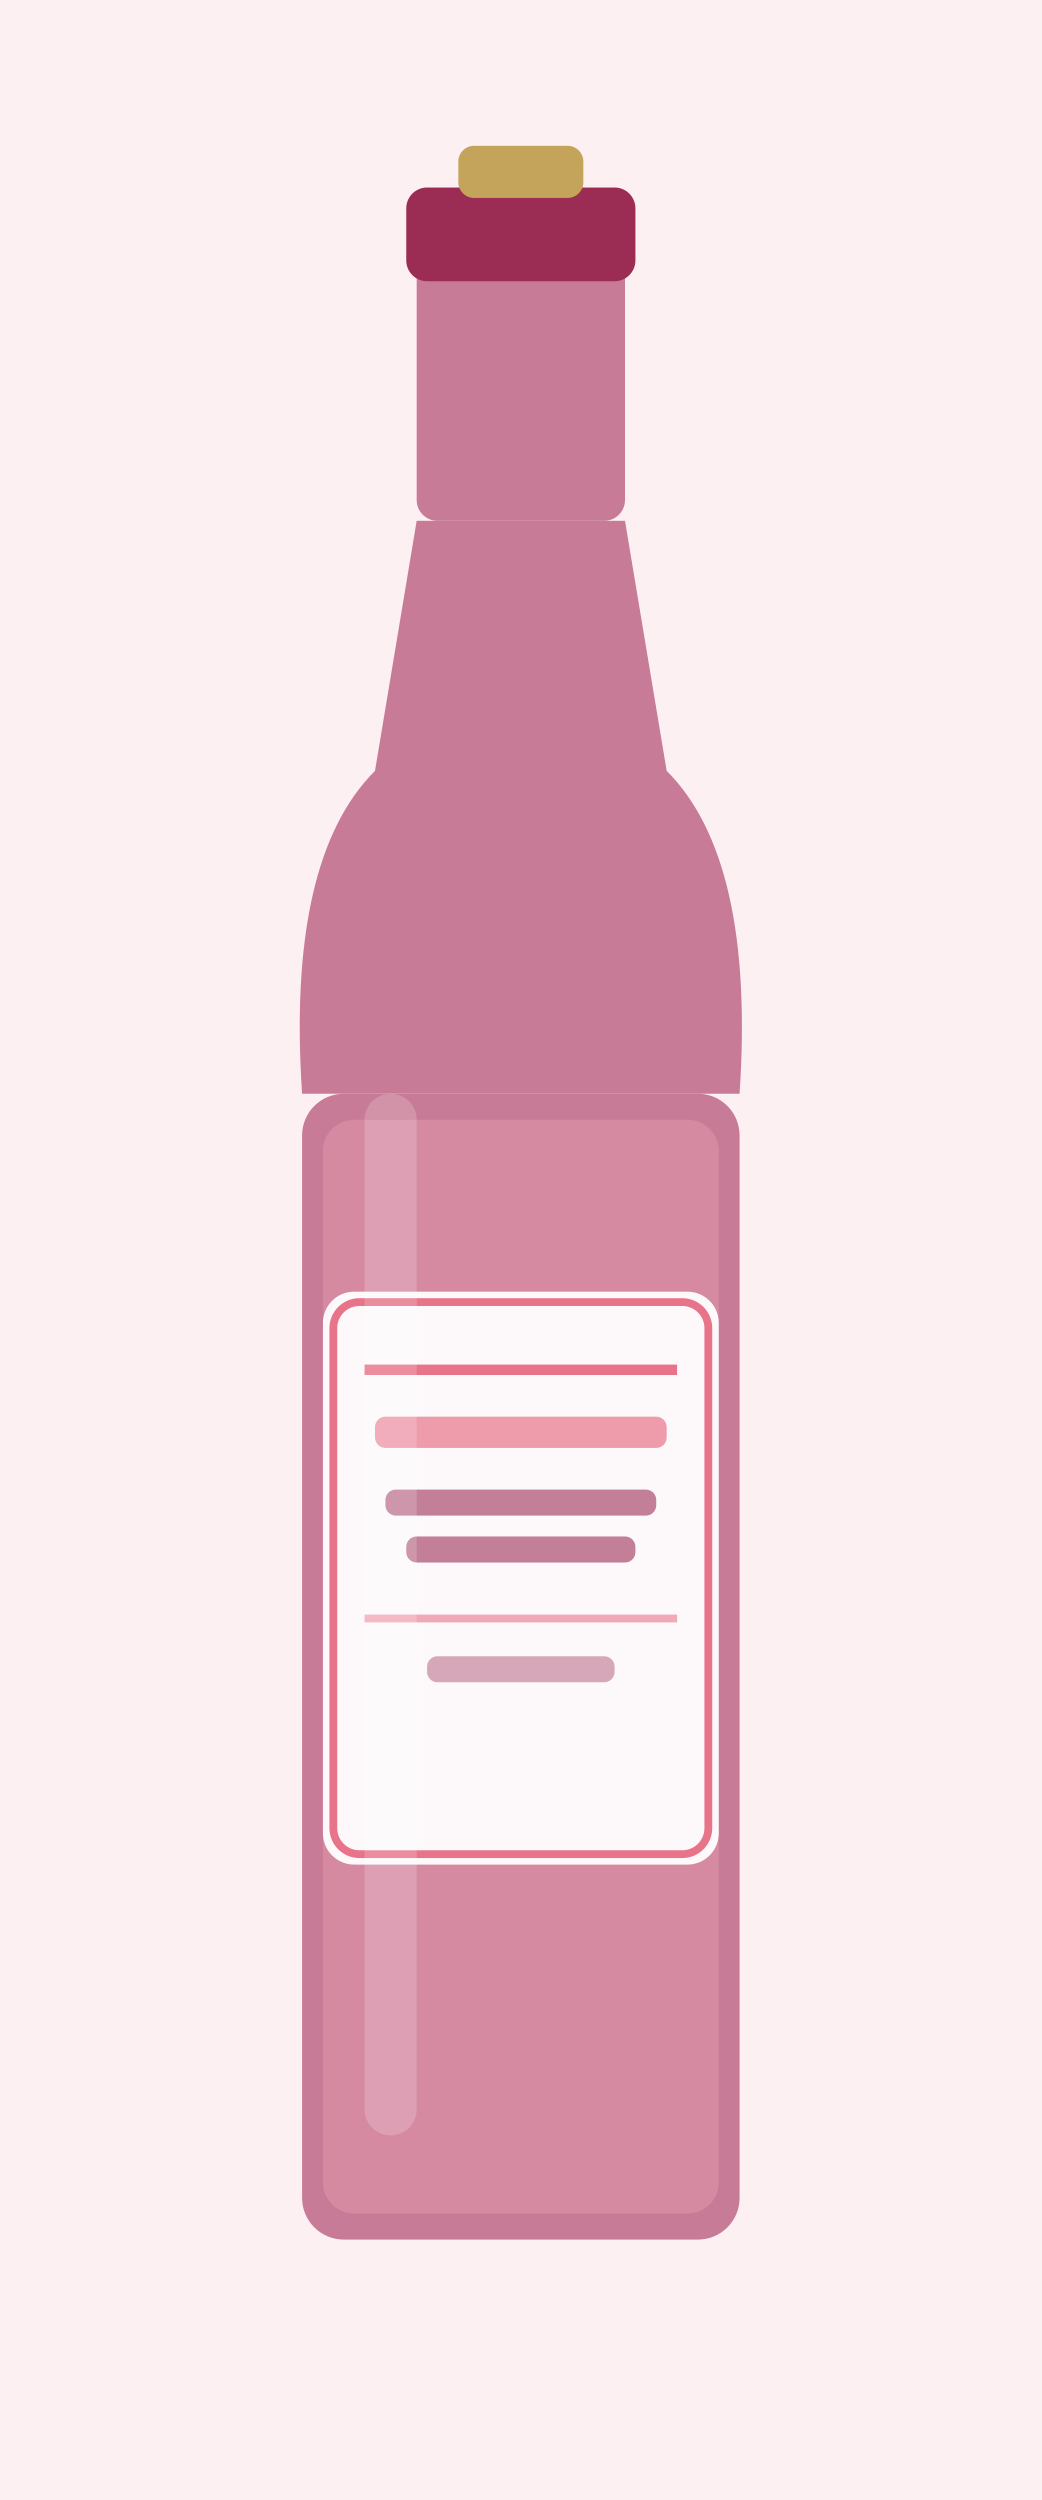
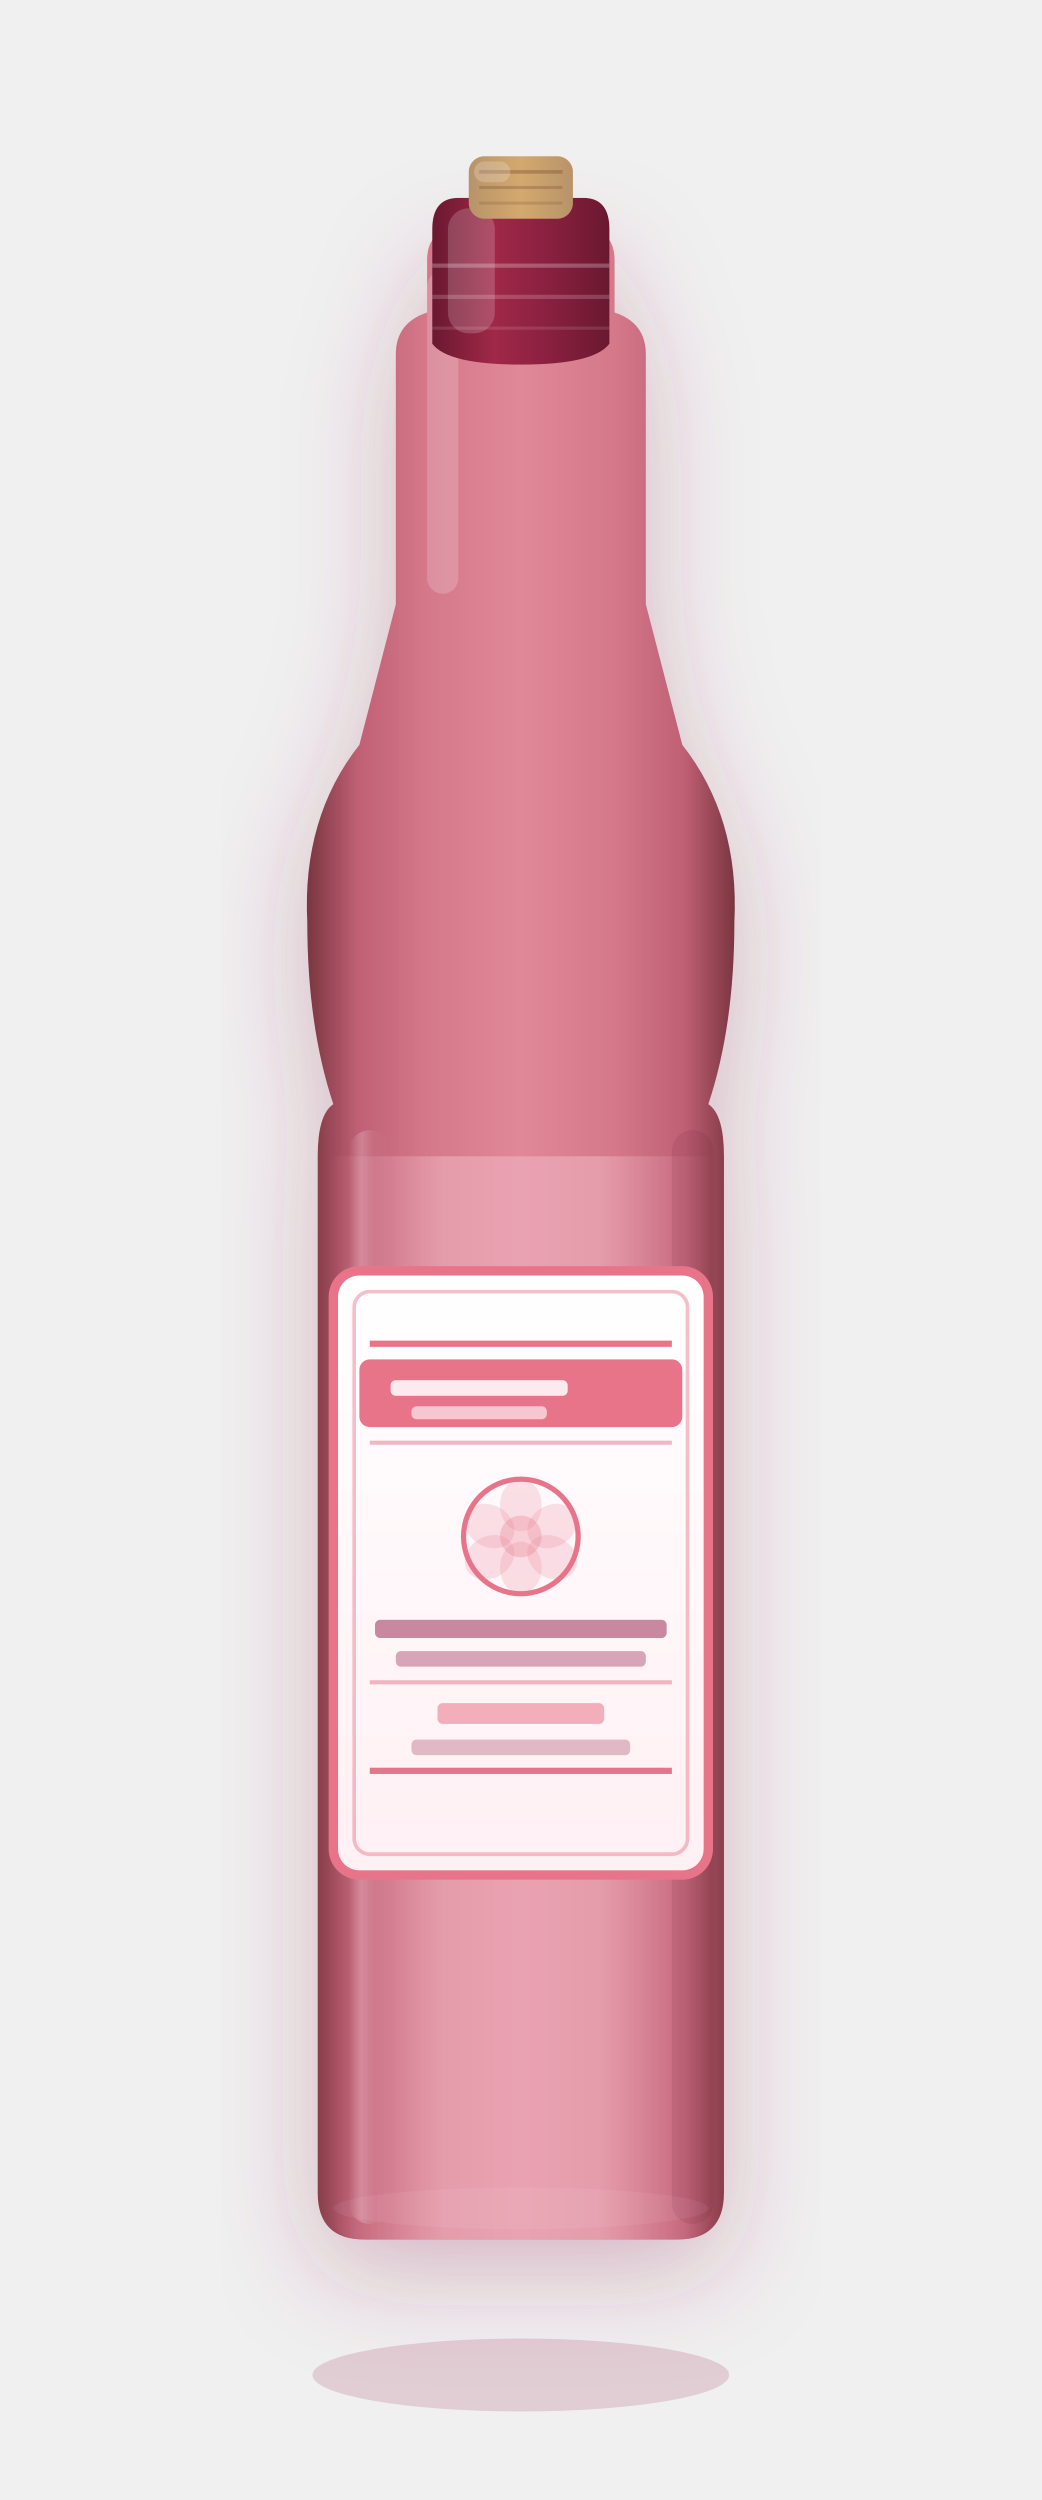
- <svg xmlns="http://www.w3.org/2000/svg" width="200" height="480">
-   <rect width="200" height="480" fill="#fdf0f3" />
-   <rect x="58" y="210" width="84" height="220" rx="8" fill="#C87B96" />
-   <path d="M58,210 Q55,165 72,148 L80,100 L120,100 L128,148 Q145,165 142,210 Z" fill="#C87B96" />
-   <rect x="80" y="42" width="40" height="58" rx="4" fill="#C87B96" />
-   <rect x="62" y="215" width="76" height="210" rx="6" fill="#E8A0B4" opacity="0.4" />
-   <rect x="78" y="36" width="44" height="18" rx="4" fill="#9B2D55" />
-   <rect x="88" y="28" width="24" height="10" rx="3" fill="#C4A35A" />
-   <rect x="62" y="248" width="76" height="110" rx="6" fill="#fff" opacity="0.95" />
-   <rect x="64" y="250" width="72" height="106" rx="5" fill="none" stroke="#E8748A" stroke-width="1.5" />
-   <rect x="70" y="262" width="60" height="2" fill="#E8748A" />
-   <rect x="72" y="272" width="56" height="6" rx="2" fill="#E8748A" opacity="0.7" />
-   <rect x="74" y="286" width="52" height="5" rx="2" fill="#9B2D55" opacity="0.6" />
-   <rect x="78" y="295" width="44" height="5" rx="2" fill="#9B2D55" opacity="0.6" />
-   <rect x="70" y="310" width="60" height="1.5" fill="#E8748A" opacity="0.6" />
-   <rect x="82" y="318" width="36" height="5" rx="2" fill="#9B2D55" opacity="0.4" />
-   <rect x="70" y="210" width="10" height="200" rx="5" fill="#fff" opacity="0.18" />
+ <svg xmlns="http://www.w3.org/2000/svg" width="200" height="480" viewBox="0 0 200 480">
+   <defs>
+     <linearGradient id="bottleGrad" x1="0" y1="0" x2="1" y2="0">
+       <stop offset="0%" stop-color="#7a3540" />
+       <stop offset="12%" stop-color="#c06075" />
+       <stop offset="28%" stop-color="#d4788a" />
+       <stop offset="50%" stop-color="#e08898" />
+       <stop offset="72%" stop-color="#d4788a" />
+       <stop offset="88%" stop-color="#c06075" />
+       <stop offset="100%" stop-color="#7a3540" />
+     </linearGradient>
+     <linearGradient id="wineInside" x1="0" y1="0" x2="1" y2="0">
+       <stop offset="0%" stop-color="#e8a0b0" stop-opacity="0.0" />
+       <stop offset="30%" stop-color="#f0b8c4" stop-opacity="0.55" />
+       <stop offset="70%" stop-color="#f0b8c4" stop-opacity="0.55" />
+       <stop offset="100%" stop-color="#e8a0b0" stop-opacity="0.0" />
+     </linearGradient>
+     <linearGradient id="capsuleGrad" x1="0" y1="0" x2="1" y2="0">
+       <stop offset="0%" stop-color="#6a1830" />
+       <stop offset="35%" stop-color="#a02848" />
+       <stop offset="65%" stop-color="#8a2040" />
+       <stop offset="100%" stop-color="#6a1830" />
+     </linearGradient>
+     <linearGradient id="labelGrad" x1="0" y1="0" x2="0" y2="1">
+       <stop offset="0%" stop-color="#ffffff" />
+       <stop offset="100%" stop-color="#fff0f4" />
+     </linearGradient>
+     <linearGradient id="corkGrad" x1="0" y1="0" x2="1" y2="0">
+       <stop offset="0%" stop-color="#b8936a" />
+       <stop offset="50%" stop-color="#d4a96e" />
+       <stop offset="100%" stop-color="#b8936a" />
+     </linearGradient>
+     <filter id="shadow" x="-20%" y="-5%" width="140%" height="115%">
+       <feDropShadow dx="0" dy="6" stdDeviation="10" flood-color="#9b2d55" flood-opacity="0.3" />
+     </filter>
+     <linearGradient id="glassShine" x1="0" y1="0" x2="1" y2="0">
+       <stop offset="0%" stop-color="#fff" stop-opacity="0" />
+       <stop offset="30%" stop-color="#fff" stop-opacity="0.3" />
+       <stop offset="60%" stop-color="#fff" stop-opacity="0.05" />
+       <stop offset="100%" stop-color="#fff" stop-opacity="0" />
+     </linearGradient>
+   </defs>
+   <ellipse cx="100" cy="456" rx="40" ry="7" fill="#9b2d55" opacity="0.18" />
+   <path d="     M 70,430     Q 61,430 61,421     L 61,222     Q 61,214 64,212     Q 59,197 59,177     Q 58,157 69,143     L 76,116     L 76,68     Q 76,62 82,60     L 82,50     Q 82,44 88,44     L 112,44     Q 118,44 118,50     L 118,60     Q 124,62 124,68     L 124,116     L 131,143     Q 142,157 141,177     Q 141,197 136,212     Q 139,214 139,222     L 139,421     Q 139,430 130,430     Z   " fill="url(#bottleGrad)" filter="url(#shadow)" />
+   <path d="     M 70,430     Q 63,430 63,423     L 63,222     L 137,222     L 137,423     Q 137,430 130,430     Z   " fill="url(#wineInside)" />
+   <rect x="67" y="217" width="8" height="210" rx="4" fill="url(#glassShine)" opacity="0.7" />
+   <rect x="82" y="52" width="6" height="62" rx="3" fill="#fff" opacity="0.18" />
+   <rect x="129" y="217" width="8" height="210" rx="4" fill="#6a1830" opacity="0.12" />
+   <path d="M 83,44 Q 83,38 88,38 L 112,38 Q 117,38 117,44 L 117,66 Q 114,70 100,70 Q 86,70 83,66 Z" fill="url(#capsuleGrad)" />
+   <line x1="83" y1="51" x2="117" y2="51" stroke="#fff" stroke-width="0.8" opacity="0.25" />
+   <line x1="83" y1="57" x2="117" y2="57" stroke="#fff" stroke-width="0.8" opacity="0.18" />
+   <line x1="83" y1="63" x2="117" y2="63" stroke="#fff" stroke-width="0.6" opacity="0.12" />
+   <rect x="86" y="40" width="9" height="24" rx="4" fill="#fff" opacity="0.18" />
+   <rect x="90" y="30" width="20" height="12" rx="3" fill="url(#corkGrad)" />
+   <line x1="92" y1="33" x2="108" y2="33" stroke="#8a6040" stroke-width="0.7" opacity="0.5" />
+   <line x1="92" y1="36" x2="108" y2="36" stroke="#8a6040" stroke-width="0.6" opacity="0.4" />
+   <line x1="92" y1="39" x2="108" y2="39" stroke="#8a6040" stroke-width="0.6" opacity="0.3" />
+   <rect x="91" y="31" width="7" height="4" rx="2" fill="#fff" opacity="0.2" />
+   <rect x="64" y="244" width="72" height="116" rx="5" fill="url(#labelGrad)" />
+   <rect x="64" y="244" width="72" height="116" rx="5" fill="none" stroke="#E8748A" stroke-width="1.8" />
+   <rect x="68" y="248" width="64" height="108" rx="3" fill="none" stroke="#E8748A" stroke-width="0.7" opacity="0.45" />
+   <line x1="71" y1="258" x2="129" y2="258" stroke="#E8748A" stroke-width="1.2" />
+   <rect x="69" y="261" width="62" height="13" rx="2" fill="#E8748A" />
+   <rect x="75" y="265" width="34" height="3" rx="1" fill="#fff" opacity="0.85" />
+   <rect x="79" y="270" width="26" height="2.5" rx="1" fill="#fff" opacity="0.6" />
+   <line x1="71" y1="277" x2="129" y2="277" stroke="#E8748A" stroke-width="0.8" opacity="0.5" />
+   <circle cx="100" cy="295" r="11" fill="none" stroke="#E8748A" stroke-width="1" />
+   <ellipse cx="100" cy="289" rx="4" ry="5" fill="#E8748A" opacity="0.2" />
+   <ellipse cx="106" cy="293" rx="4" ry="5" fill="#E8748A" opacity="0.2" transform="rotate(60,106,293)" />
+   <ellipse cx="106" cy="299" rx="4" ry="5" fill="#E8748A" opacity="0.2" transform="rotate(120,106,299)" />
+   <ellipse cx="100" cy="301" rx="4" ry="5" fill="#E8748A" opacity="0.2" transform="rotate(180,100,301)" />
+   <ellipse cx="94" cy="299" rx="4" ry="5" fill="#E8748A" opacity="0.2" transform="rotate(240,94,299)" />
+   <ellipse cx="94" cy="293" rx="4" ry="5" fill="#E8748A" opacity="0.2" transform="rotate(300,94,293)" />
+   <circle cx="100" cy="295" r="4" fill="#E8748A" opacity="0.3" />
+   <rect x="72" y="311" width="56" height="3.5" rx="1" fill="#9B2D55" opacity="0.55" />
+   <rect x="76" y="317" width="48" height="3" rx="1" fill="#9B2D55" opacity="0.4" />
+   <line x1="71" y1="323" x2="129" y2="323" stroke="#E8748A" stroke-width="0.8" opacity="0.5" />
+   <rect x="84" y="327" width="32" height="4" rx="1" fill="#E8748A" opacity="0.55" />
+   <rect x="79" y="334" width="42" height="3" rx="1" fill="#9B2D55" opacity="0.3" />
+   <line x1="71" y1="340" x2="129" y2="340" stroke="#E8748A" stroke-width="1.2" />
+   <ellipse cx="100" cy="424" rx="36" ry="4" fill="#fff" opacity="0.06" />
</svg>
